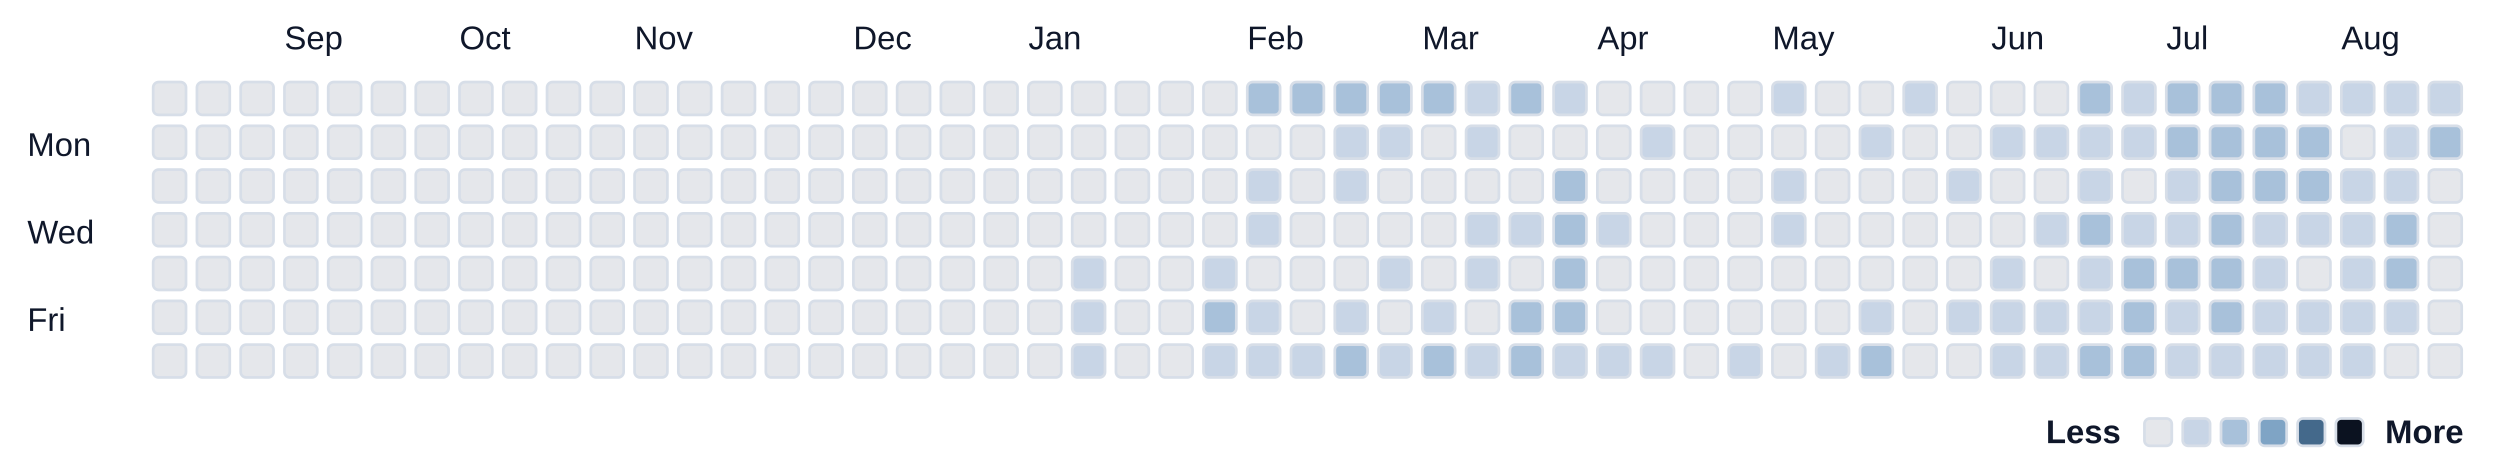
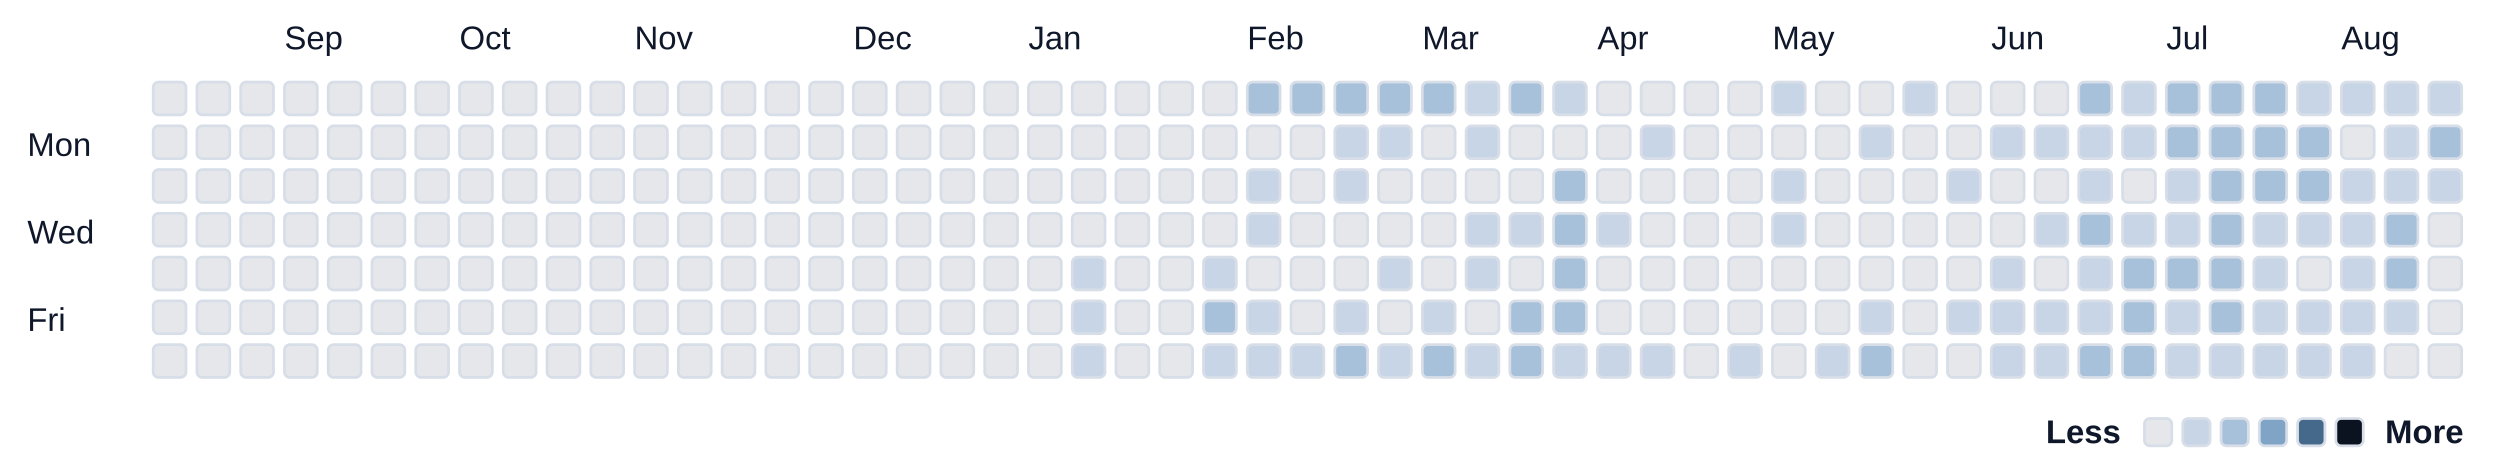
<svg xmlns="http://www.w3.org/2000/svg" baseProfile="tiny" height="174" version="1.2" width="914">
  <defs />
  <text fill="#0F172A" font-family="Segoe UI, Arial, sans-serif" font-size="12px" x="104" y="18">Sep</text>
  <text fill="#0F172A" font-family="Segoe UI, Arial, sans-serif" font-size="12px" x="168" y="18">Oct</text>
  <text fill="#0F172A" font-family="Segoe UI, Arial, sans-serif" font-size="12px" x="232" y="18">Nov</text>
  <text fill="#0F172A" font-family="Segoe UI, Arial, sans-serif" font-size="12px" x="312" y="18">Dec</text>
  <text fill="#0F172A" font-family="Segoe UI, Arial, sans-serif" font-size="12px" x="376" y="18">Jan</text>
  <text fill="#0F172A" font-family="Segoe UI, Arial, sans-serif" font-size="12px" x="456" y="18">Feb</text>
  <text fill="#0F172A" font-family="Segoe UI, Arial, sans-serif" font-size="12px" x="520" y="18">Mar</text>
  <text fill="#0F172A" font-family="Segoe UI, Arial, sans-serif" font-size="12px" x="584" y="18">Apr</text>
  <text fill="#0F172A" font-family="Segoe UI, Arial, sans-serif" font-size="12px" x="648" y="18">May</text>
  <text fill="#0F172A" font-family="Segoe UI, Arial, sans-serif" font-size="12px" x="728" y="18">Jun</text>
  <text fill="#0F172A" font-family="Segoe UI, Arial, sans-serif" font-size="12px" x="792" y="18">Jul</text>
  <text fill="#0F172A" font-family="Segoe UI, Arial, sans-serif" font-size="12px" x="856" y="18">Aug</text>
  <text fill="#0F172A" font-family="Segoe UI, Arial, sans-serif" font-size="12px" x="10" y="57">Mon</text>
  <text fill="#0F172A" font-family="Segoe UI, Arial, sans-serif" font-size="12px" x="10" y="89">Wed</text>
  <text fill="#0F172A" font-family="Segoe UI, Arial, sans-serif" font-size="12px" x="10" y="121">Fri</text>
  <rect fill="#E5E7EB" height="12" rx="2" ry="2" stroke="#D7DEE8" stroke-width="1" width="12" x="56" y="30" />
  <rect fill="#E5E7EB" height="12" rx="2" ry="2" stroke="#D7DEE8" stroke-width="1" width="12" x="56" y="46" />
  <rect fill="#E5E7EB" height="12" rx="2" ry="2" stroke="#D7DEE8" stroke-width="1" width="12" x="56" y="62" />
  <rect fill="#E5E7EB" height="12" rx="2" ry="2" stroke="#D7DEE8" stroke-width="1" width="12" x="56" y="78" />
  <rect fill="#E5E7EB" height="12" rx="2" ry="2" stroke="#D7DEE8" stroke-width="1" width="12" x="56" y="94" />
  <rect fill="#E5E7EB" height="12" rx="2" ry="2" stroke="#D7DEE8" stroke-width="1" width="12" x="56" y="110" />
  <rect fill="#E5E7EB" height="12" rx="2" ry="2" stroke="#D7DEE8" stroke-width="1" width="12" x="56" y="126" />
  <rect fill="#E5E7EB" height="12" rx="2" ry="2" stroke="#D7DEE8" stroke-width="1" width="12" x="72" y="30" />
  <rect fill="#E5E7EB" height="12" rx="2" ry="2" stroke="#D7DEE8" stroke-width="1" width="12" x="72" y="46" />
  <rect fill="#E5E7EB" height="12" rx="2" ry="2" stroke="#D7DEE8" stroke-width="1" width="12" x="72" y="62" />
  <rect fill="#E5E7EB" height="12" rx="2" ry="2" stroke="#D7DEE8" stroke-width="1" width="12" x="72" y="78" />
  <rect fill="#E5E7EB" height="12" rx="2" ry="2" stroke="#D7DEE8" stroke-width="1" width="12" x="72" y="94" />
  <rect fill="#E5E7EB" height="12" rx="2" ry="2" stroke="#D7DEE8" stroke-width="1" width="12" x="72" y="110" />
  <rect fill="#E5E7EB" height="12" rx="2" ry="2" stroke="#D7DEE8" stroke-width="1" width="12" x="72" y="126" />
  <rect fill="#E5E7EB" height="12" rx="2" ry="2" stroke="#D7DEE8" stroke-width="1" width="12" x="88" y="30" />
  <rect fill="#E5E7EB" height="12" rx="2" ry="2" stroke="#D7DEE8" stroke-width="1" width="12" x="88" y="46" />
  <rect fill="#E5E7EB" height="12" rx="2" ry="2" stroke="#D7DEE8" stroke-width="1" width="12" x="88" y="62" />
  <rect fill="#E5E7EB" height="12" rx="2" ry="2" stroke="#D7DEE8" stroke-width="1" width="12" x="88" y="78" />
  <rect fill="#E5E7EB" height="12" rx="2" ry="2" stroke="#D7DEE8" stroke-width="1" width="12" x="88" y="94" />
  <rect fill="#E5E7EB" height="12" rx="2" ry="2" stroke="#D7DEE8" stroke-width="1" width="12" x="88" y="110" />
  <rect fill="#E5E7EB" height="12" rx="2" ry="2" stroke="#D7DEE8" stroke-width="1" width="12" x="88" y="126" />
  <rect fill="#E5E7EB" height="12" rx="2" ry="2" stroke="#D7DEE8" stroke-width="1" width="12" x="104" y="30" />
  <rect fill="#E5E7EB" height="12" rx="2" ry="2" stroke="#D7DEE8" stroke-width="1" width="12" x="104" y="46" />
  <rect fill="#E5E7EB" height="12" rx="2" ry="2" stroke="#D7DEE8" stroke-width="1" width="12" x="104" y="62" />
  <rect fill="#E5E7EB" height="12" rx="2" ry="2" stroke="#D7DEE8" stroke-width="1" width="12" x="104" y="78" />
  <rect fill="#E5E7EB" height="12" rx="2" ry="2" stroke="#D7DEE8" stroke-width="1" width="12" x="104" y="94" />
  <rect fill="#E5E7EB" height="12" rx="2" ry="2" stroke="#D7DEE8" stroke-width="1" width="12" x="104" y="110" />
  <rect fill="#E5E7EB" height="12" rx="2" ry="2" stroke="#D7DEE8" stroke-width="1" width="12" x="104" y="126" />
  <rect fill="#E5E7EB" height="12" rx="2" ry="2" stroke="#D7DEE8" stroke-width="1" width="12" x="120" y="30" />
  <rect fill="#E5E7EB" height="12" rx="2" ry="2" stroke="#D7DEE8" stroke-width="1" width="12" x="120" y="46" />
  <rect fill="#E5E7EB" height="12" rx="2" ry="2" stroke="#D7DEE8" stroke-width="1" width="12" x="120" y="62" />
  <rect fill="#E5E7EB" height="12" rx="2" ry="2" stroke="#D7DEE8" stroke-width="1" width="12" x="120" y="78" />
  <rect fill="#E5E7EB" height="12" rx="2" ry="2" stroke="#D7DEE8" stroke-width="1" width="12" x="120" y="94" />
  <rect fill="#E5E7EB" height="12" rx="2" ry="2" stroke="#D7DEE8" stroke-width="1" width="12" x="120" y="110" />
  <rect fill="#E5E7EB" height="12" rx="2" ry="2" stroke="#D7DEE8" stroke-width="1" width="12" x="120" y="126" />
  <rect fill="#E5E7EB" height="12" rx="2" ry="2" stroke="#D7DEE8" stroke-width="1" width="12" x="136" y="30" />
  <rect fill="#E5E7EB" height="12" rx="2" ry="2" stroke="#D7DEE8" stroke-width="1" width="12" x="136" y="46" />
  <rect fill="#E5E7EB" height="12" rx="2" ry="2" stroke="#D7DEE8" stroke-width="1" width="12" x="136" y="62" />
  <rect fill="#E5E7EB" height="12" rx="2" ry="2" stroke="#D7DEE8" stroke-width="1" width="12" x="136" y="78" />
  <rect fill="#E5E7EB" height="12" rx="2" ry="2" stroke="#D7DEE8" stroke-width="1" width="12" x="136" y="94" />
  <rect fill="#E5E7EB" height="12" rx="2" ry="2" stroke="#D7DEE8" stroke-width="1" width="12" x="136" y="110" />
  <rect fill="#E5E7EB" height="12" rx="2" ry="2" stroke="#D7DEE8" stroke-width="1" width="12" x="136" y="126" />
  <rect fill="#E5E7EB" height="12" rx="2" ry="2" stroke="#D7DEE8" stroke-width="1" width="12" x="152" y="30" />
  <rect fill="#E5E7EB" height="12" rx="2" ry="2" stroke="#D7DEE8" stroke-width="1" width="12" x="152" y="46" />
  <rect fill="#E5E7EB" height="12" rx="2" ry="2" stroke="#D7DEE8" stroke-width="1" width="12" x="152" y="62" />
  <rect fill="#E5E7EB" height="12" rx="2" ry="2" stroke="#D7DEE8" stroke-width="1" width="12" x="152" y="78" />
  <rect fill="#E5E7EB" height="12" rx="2" ry="2" stroke="#D7DEE8" stroke-width="1" width="12" x="152" y="94" />
  <rect fill="#E5E7EB" height="12" rx="2" ry="2" stroke="#D7DEE8" stroke-width="1" width="12" x="152" y="110" />
  <rect fill="#E5E7EB" height="12" rx="2" ry="2" stroke="#D7DEE8" stroke-width="1" width="12" x="152" y="126" />
  <rect fill="#E5E7EB" height="12" rx="2" ry="2" stroke="#D7DEE8" stroke-width="1" width="12" x="168" y="30" />
  <rect fill="#E5E7EB" height="12" rx="2" ry="2" stroke="#D7DEE8" stroke-width="1" width="12" x="168" y="46" />
  <rect fill="#E5E7EB" height="12" rx="2" ry="2" stroke="#D7DEE8" stroke-width="1" width="12" x="168" y="62" />
  <rect fill="#E5E7EB" height="12" rx="2" ry="2" stroke="#D7DEE8" stroke-width="1" width="12" x="168" y="78" />
  <rect fill="#E5E7EB" height="12" rx="2" ry="2" stroke="#D7DEE8" stroke-width="1" width="12" x="168" y="94" />
  <rect fill="#E5E7EB" height="12" rx="2" ry="2" stroke="#D7DEE8" stroke-width="1" width="12" x="168" y="110" />
  <rect fill="#E5E7EB" height="12" rx="2" ry="2" stroke="#D7DEE8" stroke-width="1" width="12" x="168" y="126" />
  <rect fill="#E5E7EB" height="12" rx="2" ry="2" stroke="#D7DEE8" stroke-width="1" width="12" x="184" y="30" />
  <rect fill="#E5E7EB" height="12" rx="2" ry="2" stroke="#D7DEE8" stroke-width="1" width="12" x="184" y="46" />
  <rect fill="#E5E7EB" height="12" rx="2" ry="2" stroke="#D7DEE8" stroke-width="1" width="12" x="184" y="62" />
  <rect fill="#E5E7EB" height="12" rx="2" ry="2" stroke="#D7DEE8" stroke-width="1" width="12" x="184" y="78" />
  <rect fill="#E5E7EB" height="12" rx="2" ry="2" stroke="#D7DEE8" stroke-width="1" width="12" x="184" y="94" />
  <rect fill="#E5E7EB" height="12" rx="2" ry="2" stroke="#D7DEE8" stroke-width="1" width="12" x="184" y="110" />
  <rect fill="#E5E7EB" height="12" rx="2" ry="2" stroke="#D7DEE8" stroke-width="1" width="12" x="184" y="126" />
  <rect fill="#E5E7EB" height="12" rx="2" ry="2" stroke="#D7DEE8" stroke-width="1" width="12" x="200" y="30" />
  <rect fill="#E5E7EB" height="12" rx="2" ry="2" stroke="#D7DEE8" stroke-width="1" width="12" x="200" y="46" />
  <rect fill="#E5E7EB" height="12" rx="2" ry="2" stroke="#D7DEE8" stroke-width="1" width="12" x="200" y="62" />
  <rect fill="#E5E7EB" height="12" rx="2" ry="2" stroke="#D7DEE8" stroke-width="1" width="12" x="200" y="78" />
  <rect fill="#E5E7EB" height="12" rx="2" ry="2" stroke="#D7DEE8" stroke-width="1" width="12" x="200" y="94" />
  <rect fill="#E5E7EB" height="12" rx="2" ry="2" stroke="#D7DEE8" stroke-width="1" width="12" x="200" y="110" />
  <rect fill="#E5E7EB" height="12" rx="2" ry="2" stroke="#D7DEE8" stroke-width="1" width="12" x="200" y="126" />
  <rect fill="#E5E7EB" height="12" rx="2" ry="2" stroke="#D7DEE8" stroke-width="1" width="12" x="216" y="30" />
  <rect fill="#E5E7EB" height="12" rx="2" ry="2" stroke="#D7DEE8" stroke-width="1" width="12" x="216" y="46" />
  <rect fill="#E5E7EB" height="12" rx="2" ry="2" stroke="#D7DEE8" stroke-width="1" width="12" x="216" y="62" />
  <rect fill="#E5E7EB" height="12" rx="2" ry="2" stroke="#D7DEE8" stroke-width="1" width="12" x="216" y="78" />
  <rect fill="#E5E7EB" height="12" rx="2" ry="2" stroke="#D7DEE8" stroke-width="1" width="12" x="216" y="94" />
  <rect fill="#E5E7EB" height="12" rx="2" ry="2" stroke="#D7DEE8" stroke-width="1" width="12" x="216" y="110" />
  <rect fill="#E5E7EB" height="12" rx="2" ry="2" stroke="#D7DEE8" stroke-width="1" width="12" x="216" y="126" />
  <rect fill="#E5E7EB" height="12" rx="2" ry="2" stroke="#D7DEE8" stroke-width="1" width="12" x="232" y="30" />
  <rect fill="#E5E7EB" height="12" rx="2" ry="2" stroke="#D7DEE8" stroke-width="1" width="12" x="232" y="46" />
  <rect fill="#E5E7EB" height="12" rx="2" ry="2" stroke="#D7DEE8" stroke-width="1" width="12" x="232" y="62" />
  <rect fill="#E5E7EB" height="12" rx="2" ry="2" stroke="#D7DEE8" stroke-width="1" width="12" x="232" y="78" />
  <rect fill="#E5E7EB" height="12" rx="2" ry="2" stroke="#D7DEE8" stroke-width="1" width="12" x="232" y="94" />
  <rect fill="#E5E7EB" height="12" rx="2" ry="2" stroke="#D7DEE8" stroke-width="1" width="12" x="232" y="110" />
  <rect fill="#E5E7EB" height="12" rx="2" ry="2" stroke="#D7DEE8" stroke-width="1" width="12" x="232" y="126" />
  <rect fill="#E5E7EB" height="12" rx="2" ry="2" stroke="#D7DEE8" stroke-width="1" width="12" x="248" y="30" />
  <rect fill="#E5E7EB" height="12" rx="2" ry="2" stroke="#D7DEE8" stroke-width="1" width="12" x="248" y="46" />
  <rect fill="#E5E7EB" height="12" rx="2" ry="2" stroke="#D7DEE8" stroke-width="1" width="12" x="248" y="62" />
  <rect fill="#E5E7EB" height="12" rx="2" ry="2" stroke="#D7DEE8" stroke-width="1" width="12" x="248" y="78" />
  <rect fill="#E5E7EB" height="12" rx="2" ry="2" stroke="#D7DEE8" stroke-width="1" width="12" x="248" y="94" />
  <rect fill="#E5E7EB" height="12" rx="2" ry="2" stroke="#D7DEE8" stroke-width="1" width="12" x="248" y="110" />
  <rect fill="#E5E7EB" height="12" rx="2" ry="2" stroke="#D7DEE8" stroke-width="1" width="12" x="248" y="126" />
  <rect fill="#E5E7EB" height="12" rx="2" ry="2" stroke="#D7DEE8" stroke-width="1" width="12" x="264" y="30" />
  <rect fill="#E5E7EB" height="12" rx="2" ry="2" stroke="#D7DEE8" stroke-width="1" width="12" x="264" y="46" />
  <rect fill="#E5E7EB" height="12" rx="2" ry="2" stroke="#D7DEE8" stroke-width="1" width="12" x="264" y="62" />
  <rect fill="#E5E7EB" height="12" rx="2" ry="2" stroke="#D7DEE8" stroke-width="1" width="12" x="264" y="78" />
  <rect fill="#E5E7EB" height="12" rx="2" ry="2" stroke="#D7DEE8" stroke-width="1" width="12" x="264" y="94" />
  <rect fill="#E5E7EB" height="12" rx="2" ry="2" stroke="#D7DEE8" stroke-width="1" width="12" x="264" y="110" />
  <rect fill="#E5E7EB" height="12" rx="2" ry="2" stroke="#D7DEE8" stroke-width="1" width="12" x="264" y="126" />
  <rect fill="#E5E7EB" height="12" rx="2" ry="2" stroke="#D7DEE8" stroke-width="1" width="12" x="280" y="30" />
  <rect fill="#E5E7EB" height="12" rx="2" ry="2" stroke="#D7DEE8" stroke-width="1" width="12" x="280" y="46" />
  <rect fill="#E5E7EB" height="12" rx="2" ry="2" stroke="#D7DEE8" stroke-width="1" width="12" x="280" y="62" />
  <rect fill="#E5E7EB" height="12" rx="2" ry="2" stroke="#D7DEE8" stroke-width="1" width="12" x="280" y="78" />
  <rect fill="#E5E7EB" height="12" rx="2" ry="2" stroke="#D7DEE8" stroke-width="1" width="12" x="280" y="94" />
  <rect fill="#E5E7EB" height="12" rx="2" ry="2" stroke="#D7DEE8" stroke-width="1" width="12" x="280" y="110" />
  <rect fill="#E5E7EB" height="12" rx="2" ry="2" stroke="#D7DEE8" stroke-width="1" width="12" x="280" y="126" />
  <rect fill="#E5E7EB" height="12" rx="2" ry="2" stroke="#D7DEE8" stroke-width="1" width="12" x="296" y="30" />
  <rect fill="#E5E7EB" height="12" rx="2" ry="2" stroke="#D7DEE8" stroke-width="1" width="12" x="296" y="46" />
  <rect fill="#E5E7EB" height="12" rx="2" ry="2" stroke="#D7DEE8" stroke-width="1" width="12" x="296" y="62" />
  <rect fill="#E5E7EB" height="12" rx="2" ry="2" stroke="#D7DEE8" stroke-width="1" width="12" x="296" y="78" />
  <rect fill="#E5E7EB" height="12" rx="2" ry="2" stroke="#D7DEE8" stroke-width="1" width="12" x="296" y="94" />
  <rect fill="#E5E7EB" height="12" rx="2" ry="2" stroke="#D7DEE8" stroke-width="1" width="12" x="296" y="110" />
  <rect fill="#E5E7EB" height="12" rx="2" ry="2" stroke="#D7DEE8" stroke-width="1" width="12" x="296" y="126" />
  <rect fill="#E5E7EB" height="12" rx="2" ry="2" stroke="#D7DEE8" stroke-width="1" width="12" x="312" y="30" />
  <rect fill="#E5E7EB" height="12" rx="2" ry="2" stroke="#D7DEE8" stroke-width="1" width="12" x="312" y="46" />
  <rect fill="#E5E7EB" height="12" rx="2" ry="2" stroke="#D7DEE8" stroke-width="1" width="12" x="312" y="62" />
  <rect fill="#E5E7EB" height="12" rx="2" ry="2" stroke="#D7DEE8" stroke-width="1" width="12" x="312" y="78" />
  <rect fill="#E5E7EB" height="12" rx="2" ry="2" stroke="#D7DEE8" stroke-width="1" width="12" x="312" y="94" />
  <rect fill="#E5E7EB" height="12" rx="2" ry="2" stroke="#D7DEE8" stroke-width="1" width="12" x="312" y="110" />
  <rect fill="#E5E7EB" height="12" rx="2" ry="2" stroke="#D7DEE8" stroke-width="1" width="12" x="312" y="126" />
  <rect fill="#E5E7EB" height="12" rx="2" ry="2" stroke="#D7DEE8" stroke-width="1" width="12" x="328" y="30" />
  <rect fill="#E5E7EB" height="12" rx="2" ry="2" stroke="#D7DEE8" stroke-width="1" width="12" x="328" y="46" />
  <rect fill="#E5E7EB" height="12" rx="2" ry="2" stroke="#D7DEE8" stroke-width="1" width="12" x="328" y="62" />
  <rect fill="#E5E7EB" height="12" rx="2" ry="2" stroke="#D7DEE8" stroke-width="1" width="12" x="328" y="78" />
  <rect fill="#E5E7EB" height="12" rx="2" ry="2" stroke="#D7DEE8" stroke-width="1" width="12" x="328" y="94" />
  <rect fill="#E5E7EB" height="12" rx="2" ry="2" stroke="#D7DEE8" stroke-width="1" width="12" x="328" y="110" />
  <rect fill="#E5E7EB" height="12" rx="2" ry="2" stroke="#D7DEE8" stroke-width="1" width="12" x="328" y="126" />
  <rect fill="#E5E7EB" height="12" rx="2" ry="2" stroke="#D7DEE8" stroke-width="1" width="12" x="344" y="30" />
  <rect fill="#E5E7EB" height="12" rx="2" ry="2" stroke="#D7DEE8" stroke-width="1" width="12" x="344" y="46" />
  <rect fill="#E5E7EB" height="12" rx="2" ry="2" stroke="#D7DEE8" stroke-width="1" width="12" x="344" y="62" />
  <rect fill="#E5E7EB" height="12" rx="2" ry="2" stroke="#D7DEE8" stroke-width="1" width="12" x="344" y="78" />
  <rect fill="#E5E7EB" height="12" rx="2" ry="2" stroke="#D7DEE8" stroke-width="1" width="12" x="344" y="94" />
  <rect fill="#E5E7EB" height="12" rx="2" ry="2" stroke="#D7DEE8" stroke-width="1" width="12" x="344" y="110" />
  <rect fill="#E5E7EB" height="12" rx="2" ry="2" stroke="#D7DEE8" stroke-width="1" width="12" x="344" y="126" />
  <rect fill="#E5E7EB" height="12" rx="2" ry="2" stroke="#D7DEE8" stroke-width="1" width="12" x="360" y="30" />
  <rect fill="#E5E7EB" height="12" rx="2" ry="2" stroke="#D7DEE8" stroke-width="1" width="12" x="360" y="46" />
  <rect fill="#E5E7EB" height="12" rx="2" ry="2" stroke="#D7DEE8" stroke-width="1" width="12" x="360" y="62" />
  <rect fill="#E5E7EB" height="12" rx="2" ry="2" stroke="#D7DEE8" stroke-width="1" width="12" x="360" y="78" />
  <rect fill="#E5E7EB" height="12" rx="2" ry="2" stroke="#D7DEE8" stroke-width="1" width="12" x="360" y="94" />
  <rect fill="#E5E7EB" height="12" rx="2" ry="2" stroke="#D7DEE8" stroke-width="1" width="12" x="360" y="110" />
  <rect fill="#E5E7EB" height="12" rx="2" ry="2" stroke="#D7DEE8" stroke-width="1" width="12" x="360" y="126" />
  <rect fill="#E5E7EB" height="12" rx="2" ry="2" stroke="#D7DEE8" stroke-width="1" width="12" x="376" y="30" />
  <rect fill="#E5E7EB" height="12" rx="2" ry="2" stroke="#D7DEE8" stroke-width="1" width="12" x="376" y="46" />
  <rect fill="#E5E7EB" height="12" rx="2" ry="2" stroke="#D7DEE8" stroke-width="1" width="12" x="376" y="62" />
  <rect fill="#E5E7EB" height="12" rx="2" ry="2" stroke="#D7DEE8" stroke-width="1" width="12" x="376" y="78" />
  <rect fill="#E5E7EB" height="12" rx="2" ry="2" stroke="#D7DEE8" stroke-width="1" width="12" x="376" y="94" />
  <rect fill="#E5E7EB" height="12" rx="2" ry="2" stroke="#D7DEE8" stroke-width="1" width="12" x="376" y="110" />
  <rect fill="#E5E7EB" height="12" rx="2" ry="2" stroke="#D7DEE8" stroke-width="1" width="12" x="376" y="126" />
  <rect fill="#E5E7EB" height="12" rx="2" ry="2" stroke="#D7DEE8" stroke-width="1" width="12" x="392" y="30" />
  <rect fill="#E5E7EB" height="12" rx="2" ry="2" stroke="#D7DEE8" stroke-width="1" width="12" x="392" y="46" />
  <rect fill="#E5E7EB" height="12" rx="2" ry="2" stroke="#D7DEE8" stroke-width="1" width="12" x="392" y="62" />
  <rect fill="#E5E7EB" height="12" rx="2" ry="2" stroke="#D7DEE8" stroke-width="1" width="12" x="392" y="78" />
  <rect fill="#C8D5E6" height="12" rx="2" ry="2" stroke="#D7DEE8" stroke-width="1" width="12" x="392" y="94" />
  <rect fill="#C8D5E6" height="12" rx="2" ry="2" stroke="#D7DEE8" stroke-width="1" width="12" x="392" y="110" />
  <rect fill="#C8D5E6" height="12" rx="2" ry="2" stroke="#D7DEE8" stroke-width="1" width="12" x="392" y="126" />
  <rect fill="#E5E7EB" height="12" rx="2" ry="2" stroke="#D7DEE8" stroke-width="1" width="12" x="408" y="30" />
  <rect fill="#E5E7EB" height="12" rx="2" ry="2" stroke="#D7DEE8" stroke-width="1" width="12" x="408" y="46" />
  <rect fill="#E5E7EB" height="12" rx="2" ry="2" stroke="#D7DEE8" stroke-width="1" width="12" x="408" y="62" />
  <rect fill="#E5E7EB" height="12" rx="2" ry="2" stroke="#D7DEE8" stroke-width="1" width="12" x="408" y="78" />
  <rect fill="#E5E7EB" height="12" rx="2" ry="2" stroke="#D7DEE8" stroke-width="1" width="12" x="408" y="94" />
  <rect fill="#E5E7EB" height="12" rx="2" ry="2" stroke="#D7DEE8" stroke-width="1" width="12" x="408" y="110" />
  <rect fill="#E5E7EB" height="12" rx="2" ry="2" stroke="#D7DEE8" stroke-width="1" width="12" x="408" y="126" />
  <rect fill="#E5E7EB" height="12" rx="2" ry="2" stroke="#D7DEE8" stroke-width="1" width="12" x="424" y="30" />
  <rect fill="#E5E7EB" height="12" rx="2" ry="2" stroke="#D7DEE8" stroke-width="1" width="12" x="424" y="46" />
  <rect fill="#E5E7EB" height="12" rx="2" ry="2" stroke="#D7DEE8" stroke-width="1" width="12" x="424" y="62" />
  <rect fill="#E5E7EB" height="12" rx="2" ry="2" stroke="#D7DEE8" stroke-width="1" width="12" x="424" y="78" />
  <rect fill="#E5E7EB" height="12" rx="2" ry="2" stroke="#D7DEE8" stroke-width="1" width="12" x="424" y="94" />
  <rect fill="#E5E7EB" height="12" rx="2" ry="2" stroke="#D7DEE8" stroke-width="1" width="12" x="424" y="110" />
  <rect fill="#E5E7EB" height="12" rx="2" ry="2" stroke="#D7DEE8" stroke-width="1" width="12" x="424" y="126" />
  <rect fill="#E5E7EB" height="12" rx="2" ry="2" stroke="#D7DEE8" stroke-width="1" width="12" x="440" y="30" />
  <rect fill="#E5E7EB" height="12" rx="2" ry="2" stroke="#D7DEE8" stroke-width="1" width="12" x="440" y="46" />
  <rect fill="#E5E7EB" height="12" rx="2" ry="2" stroke="#D7DEE8" stroke-width="1" width="12" x="440" y="62" />
  <rect fill="#E5E7EB" height="12" rx="2" ry="2" stroke="#D7DEE8" stroke-width="1" width="12" x="440" y="78" />
  <rect fill="#C8D5E6" height="12" rx="2" ry="2" stroke="#D7DEE8" stroke-width="1" width="12" x="440" y="94" />
  <rect fill="#A8C1DA" height="12" rx="2" ry="2" stroke="#D7DEE8" stroke-width="1" width="12" x="440" y="110" />
  <rect fill="#C8D5E6" height="12" rx="2" ry="2" stroke="#D7DEE8" stroke-width="1" width="12" x="440" y="126" />
  <rect fill="#A8C1DA" height="12" rx="2" ry="2" stroke="#D7DEE8" stroke-width="1" width="12" x="456" y="30" />
  <rect fill="#E5E7EB" height="12" rx="2" ry="2" stroke="#D7DEE8" stroke-width="1" width="12" x="456" y="46" />
  <rect fill="#C8D5E6" height="12" rx="2" ry="2" stroke="#D7DEE8" stroke-width="1" width="12" x="456" y="62" />
  <rect fill="#C8D5E6" height="12" rx="2" ry="2" stroke="#D7DEE8" stroke-width="1" width="12" x="456" y="78" />
  <rect fill="#E5E7EB" height="12" rx="2" ry="2" stroke="#D7DEE8" stroke-width="1" width="12" x="456" y="94" />
  <rect fill="#C8D5E6" height="12" rx="2" ry="2" stroke="#D7DEE8" stroke-width="1" width="12" x="456" y="110" />
  <rect fill="#C8D5E6" height="12" rx="2" ry="2" stroke="#D7DEE8" stroke-width="1" width="12" x="456" y="126" />
  <rect fill="#A8C1DA" height="12" rx="2" ry="2" stroke="#D7DEE8" stroke-width="1" width="12" x="472" y="30" />
  <rect fill="#E5E7EB" height="12" rx="2" ry="2" stroke="#D7DEE8" stroke-width="1" width="12" x="472" y="46" />
  <rect fill="#E5E7EB" height="12" rx="2" ry="2" stroke="#D7DEE8" stroke-width="1" width="12" x="472" y="62" />
  <rect fill="#E5E7EB" height="12" rx="2" ry="2" stroke="#D7DEE8" stroke-width="1" width="12" x="472" y="78" />
  <rect fill="#E5E7EB" height="12" rx="2" ry="2" stroke="#D7DEE8" stroke-width="1" width="12" x="472" y="94" />
  <rect fill="#E5E7EB" height="12" rx="2" ry="2" stroke="#D7DEE8" stroke-width="1" width="12" x="472" y="110" />
  <rect fill="#C8D5E6" height="12" rx="2" ry="2" stroke="#D7DEE8" stroke-width="1" width="12" x="472" y="126" />
  <rect fill="#A8C1DA" height="12" rx="2" ry="2" stroke="#D7DEE8" stroke-width="1" width="12" x="488" y="30" />
  <rect fill="#C8D5E6" height="12" rx="2" ry="2" stroke="#D7DEE8" stroke-width="1" width="12" x="488" y="46" />
  <rect fill="#C8D5E6" height="12" rx="2" ry="2" stroke="#D7DEE8" stroke-width="1" width="12" x="488" y="62" />
  <rect fill="#E5E7EB" height="12" rx="2" ry="2" stroke="#D7DEE8" stroke-width="1" width="12" x="488" y="78" />
  <rect fill="#E5E7EB" height="12" rx="2" ry="2" stroke="#D7DEE8" stroke-width="1" width="12" x="488" y="94" />
  <rect fill="#C8D5E6" height="12" rx="2" ry="2" stroke="#D7DEE8" stroke-width="1" width="12" x="488" y="110" />
  <rect fill="#A8C1DA" height="12" rx="2" ry="2" stroke="#D7DEE8" stroke-width="1" width="12" x="488" y="126" />
  <rect fill="#A8C1DA" height="12" rx="2" ry="2" stroke="#D7DEE8" stroke-width="1" width="12" x="504" y="30" />
  <rect fill="#C8D5E6" height="12" rx="2" ry="2" stroke="#D7DEE8" stroke-width="1" width="12" x="504" y="46" />
  <rect fill="#E5E7EB" height="12" rx="2" ry="2" stroke="#D7DEE8" stroke-width="1" width="12" x="504" y="62" />
  <rect fill="#E5E7EB" height="12" rx="2" ry="2" stroke="#D7DEE8" stroke-width="1" width="12" x="504" y="78" />
  <rect fill="#C8D5E6" height="12" rx="2" ry="2" stroke="#D7DEE8" stroke-width="1" width="12" x="504" y="94" />
  <rect fill="#E5E7EB" height="12" rx="2" ry="2" stroke="#D7DEE8" stroke-width="1" width="12" x="504" y="110" />
  <rect fill="#C8D5E6" height="12" rx="2" ry="2" stroke="#D7DEE8" stroke-width="1" width="12" x="504" y="126" />
  <rect fill="#A8C1DA" height="12" rx="2" ry="2" stroke="#D7DEE8" stroke-width="1" width="12" x="520" y="30" />
  <rect fill="#E5E7EB" height="12" rx="2" ry="2" stroke="#D7DEE8" stroke-width="1" width="12" x="520" y="46" />
  <rect fill="#E5E7EB" height="12" rx="2" ry="2" stroke="#D7DEE8" stroke-width="1" width="12" x="520" y="62" />
  <rect fill="#E5E7EB" height="12" rx="2" ry="2" stroke="#D7DEE8" stroke-width="1" width="12" x="520" y="78" />
  <rect fill="#E5E7EB" height="12" rx="2" ry="2" stroke="#D7DEE8" stroke-width="1" width="12" x="520" y="94" />
  <rect fill="#C8D5E6" height="12" rx="2" ry="2" stroke="#D7DEE8" stroke-width="1" width="12" x="520" y="110" />
  <rect fill="#A8C1DA" height="12" rx="2" ry="2" stroke="#D7DEE8" stroke-width="1" width="12" x="520" y="126" />
  <rect fill="#C8D5E6" height="12" rx="2" ry="2" stroke="#D7DEE8" stroke-width="1" width="12" x="536" y="30" />
  <rect fill="#C8D5E6" height="12" rx="2" ry="2" stroke="#D7DEE8" stroke-width="1" width="12" x="536" y="46" />
  <rect fill="#E5E7EB" height="12" rx="2" ry="2" stroke="#D7DEE8" stroke-width="1" width="12" x="536" y="62" />
  <rect fill="#C8D5E6" height="12" rx="2" ry="2" stroke="#D7DEE8" stroke-width="1" width="12" x="536" y="78" />
  <rect fill="#C8D5E6" height="12" rx="2" ry="2" stroke="#D7DEE8" stroke-width="1" width="12" x="536" y="94" />
  <rect fill="#E5E7EB" height="12" rx="2" ry="2" stroke="#D7DEE8" stroke-width="1" width="12" x="536" y="110" />
  <rect fill="#C8D5E6" height="12" rx="2" ry="2" stroke="#D7DEE8" stroke-width="1" width="12" x="536" y="126" />
  <rect fill="#A8C1DA" height="12" rx="2" ry="2" stroke="#D7DEE8" stroke-width="1" width="12" x="552" y="30" />
  <rect fill="#E5E7EB" height="12" rx="2" ry="2" stroke="#D7DEE8" stroke-width="1" width="12" x="552" y="46" />
  <rect fill="#E5E7EB" height="12" rx="2" ry="2" stroke="#D7DEE8" stroke-width="1" width="12" x="552" y="62" />
  <rect fill="#C8D5E6" height="12" rx="2" ry="2" stroke="#D7DEE8" stroke-width="1" width="12" x="552" y="78" />
  <rect fill="#E5E7EB" height="12" rx="2" ry="2" stroke="#D7DEE8" stroke-width="1" width="12" x="552" y="94" />
  <rect fill="#A8C1DA" height="12" rx="2" ry="2" stroke="#D7DEE8" stroke-width="1" width="12" x="552" y="110" />
  <rect fill="#A8C1DA" height="12" rx="2" ry="2" stroke="#D7DEE8" stroke-width="1" width="12" x="552" y="126" />
  <rect fill="#C8D5E6" height="12" rx="2" ry="2" stroke="#D7DEE8" stroke-width="1" width="12" x="568" y="30" />
  <rect fill="#E5E7EB" height="12" rx="2" ry="2" stroke="#D7DEE8" stroke-width="1" width="12" x="568" y="46" />
  <rect fill="#A8C1DA" height="12" rx="2" ry="2" stroke="#D7DEE8" stroke-width="1" width="12" x="568" y="62" />
  <rect fill="#A8C1DA" height="12" rx="2" ry="2" stroke="#D7DEE8" stroke-width="1" width="12" x="568" y="78" />
  <rect fill="#A8C1DA" height="12" rx="2" ry="2" stroke="#D7DEE8" stroke-width="1" width="12" x="568" y="94" />
  <rect fill="#A8C1DA" height="12" rx="2" ry="2" stroke="#D7DEE8" stroke-width="1" width="12" x="568" y="110" />
  <rect fill="#C8D5E6" height="12" rx="2" ry="2" stroke="#D7DEE8" stroke-width="1" width="12" x="568" y="126" />
  <rect fill="#E5E7EB" height="12" rx="2" ry="2" stroke="#D7DEE8" stroke-width="1" width="12" x="584" y="30" />
  <rect fill="#E5E7EB" height="12" rx="2" ry="2" stroke="#D7DEE8" stroke-width="1" width="12" x="584" y="46" />
  <rect fill="#E5E7EB" height="12" rx="2" ry="2" stroke="#D7DEE8" stroke-width="1" width="12" x="584" y="62" />
  <rect fill="#C8D5E6" height="12" rx="2" ry="2" stroke="#D7DEE8" stroke-width="1" width="12" x="584" y="78" />
  <rect fill="#E5E7EB" height="12" rx="2" ry="2" stroke="#D7DEE8" stroke-width="1" width="12" x="584" y="94" />
  <rect fill="#E5E7EB" height="12" rx="2" ry="2" stroke="#D7DEE8" stroke-width="1" width="12" x="584" y="110" />
  <rect fill="#C8D5E6" height="12" rx="2" ry="2" stroke="#D7DEE8" stroke-width="1" width="12" x="584" y="126" />
  <rect fill="#E5E7EB" height="12" rx="2" ry="2" stroke="#D7DEE8" stroke-width="1" width="12" x="600" y="30" />
  <rect fill="#C8D5E6" height="12" rx="2" ry="2" stroke="#D7DEE8" stroke-width="1" width="12" x="600" y="46" />
  <rect fill="#E5E7EB" height="12" rx="2" ry="2" stroke="#D7DEE8" stroke-width="1" width="12" x="600" y="62" />
  <rect fill="#E5E7EB" height="12" rx="2" ry="2" stroke="#D7DEE8" stroke-width="1" width="12" x="600" y="78" />
  <rect fill="#E5E7EB" height="12" rx="2" ry="2" stroke="#D7DEE8" stroke-width="1" width="12" x="600" y="94" />
  <rect fill="#E5E7EB" height="12" rx="2" ry="2" stroke="#D7DEE8" stroke-width="1" width="12" x="600" y="110" />
  <rect fill="#C8D5E6" height="12" rx="2" ry="2" stroke="#D7DEE8" stroke-width="1" width="12" x="600" y="126" />
  <rect fill="#E5E7EB" height="12" rx="2" ry="2" stroke="#D7DEE8" stroke-width="1" width="12" x="616" y="30" />
  <rect fill="#E5E7EB" height="12" rx="2" ry="2" stroke="#D7DEE8" stroke-width="1" width="12" x="616" y="46" />
  <rect fill="#E5E7EB" height="12" rx="2" ry="2" stroke="#D7DEE8" stroke-width="1" width="12" x="616" y="62" />
  <rect fill="#E5E7EB" height="12" rx="2" ry="2" stroke="#D7DEE8" stroke-width="1" width="12" x="616" y="78" />
  <rect fill="#E5E7EB" height="12" rx="2" ry="2" stroke="#D7DEE8" stroke-width="1" width="12" x="616" y="94" />
  <rect fill="#E5E7EB" height="12" rx="2" ry="2" stroke="#D7DEE8" stroke-width="1" width="12" x="616" y="110" />
  <rect fill="#E5E7EB" height="12" rx="2" ry="2" stroke="#D7DEE8" stroke-width="1" width="12" x="616" y="126" />
  <rect fill="#E5E7EB" height="12" rx="2" ry="2" stroke="#D7DEE8" stroke-width="1" width="12" x="632" y="30" />
  <rect fill="#E5E7EB" height="12" rx="2" ry="2" stroke="#D7DEE8" stroke-width="1" width="12" x="632" y="46" />
  <rect fill="#E5E7EB" height="12" rx="2" ry="2" stroke="#D7DEE8" stroke-width="1" width="12" x="632" y="62" />
  <rect fill="#E5E7EB" height="12" rx="2" ry="2" stroke="#D7DEE8" stroke-width="1" width="12" x="632" y="78" />
  <rect fill="#E5E7EB" height="12" rx="2" ry="2" stroke="#D7DEE8" stroke-width="1" width="12" x="632" y="94" />
  <rect fill="#E5E7EB" height="12" rx="2" ry="2" stroke="#D7DEE8" stroke-width="1" width="12" x="632" y="110" />
  <rect fill="#C8D5E6" height="12" rx="2" ry="2" stroke="#D7DEE8" stroke-width="1" width="12" x="632" y="126" />
  <rect fill="#C8D5E6" height="12" rx="2" ry="2" stroke="#D7DEE8" stroke-width="1" width="12" x="648" y="30" />
  <rect fill="#E5E7EB" height="12" rx="2" ry="2" stroke="#D7DEE8" stroke-width="1" width="12" x="648" y="46" />
  <rect fill="#C8D5E6" height="12" rx="2" ry="2" stroke="#D7DEE8" stroke-width="1" width="12" x="648" y="62" />
  <rect fill="#C8D5E6" height="12" rx="2" ry="2" stroke="#D7DEE8" stroke-width="1" width="12" x="648" y="78" />
  <rect fill="#E5E7EB" height="12" rx="2" ry="2" stroke="#D7DEE8" stroke-width="1" width="12" x="648" y="94" />
  <rect fill="#E5E7EB" height="12" rx="2" ry="2" stroke="#D7DEE8" stroke-width="1" width="12" x="648" y="110" />
  <rect fill="#E5E7EB" height="12" rx="2" ry="2" stroke="#D7DEE8" stroke-width="1" width="12" x="648" y="126" />
  <rect fill="#E5E7EB" height="12" rx="2" ry="2" stroke="#D7DEE8" stroke-width="1" width="12" x="664" y="30" />
  <rect fill="#E5E7EB" height="12" rx="2" ry="2" stroke="#D7DEE8" stroke-width="1" width="12" x="664" y="46" />
  <rect fill="#E5E7EB" height="12" rx="2" ry="2" stroke="#D7DEE8" stroke-width="1" width="12" x="664" y="62" />
  <rect fill="#E5E7EB" height="12" rx="2" ry="2" stroke="#D7DEE8" stroke-width="1" width="12" x="664" y="78" />
  <rect fill="#E5E7EB" height="12" rx="2" ry="2" stroke="#D7DEE8" stroke-width="1" width="12" x="664" y="94" />
  <rect fill="#E5E7EB" height="12" rx="2" ry="2" stroke="#D7DEE8" stroke-width="1" width="12" x="664" y="110" />
  <rect fill="#C8D5E6" height="12" rx="2" ry="2" stroke="#D7DEE8" stroke-width="1" width="12" x="664" y="126" />
  <rect fill="#E5E7EB" height="12" rx="2" ry="2" stroke="#D7DEE8" stroke-width="1" width="12" x="680" y="30" />
  <rect fill="#C8D5E6" height="12" rx="2" ry="2" stroke="#D7DEE8" stroke-width="1" width="12" x="680" y="46" />
  <rect fill="#E5E7EB" height="12" rx="2" ry="2" stroke="#D7DEE8" stroke-width="1" width="12" x="680" y="62" />
  <rect fill="#E5E7EB" height="12" rx="2" ry="2" stroke="#D7DEE8" stroke-width="1" width="12" x="680" y="78" />
  <rect fill="#E5E7EB" height="12" rx="2" ry="2" stroke="#D7DEE8" stroke-width="1" width="12" x="680" y="94" />
  <rect fill="#C8D5E6" height="12" rx="2" ry="2" stroke="#D7DEE8" stroke-width="1" width="12" x="680" y="110" />
  <rect fill="#A8C1DA" height="12" rx="2" ry="2" stroke="#D7DEE8" stroke-width="1" width="12" x="680" y="126" />
  <rect fill="#C8D5E6" height="12" rx="2" ry="2" stroke="#D7DEE8" stroke-width="1" width="12" x="696" y="30" />
  <rect fill="#E5E7EB" height="12" rx="2" ry="2" stroke="#D7DEE8" stroke-width="1" width="12" x="696" y="46" />
  <rect fill="#E5E7EB" height="12" rx="2" ry="2" stroke="#D7DEE8" stroke-width="1" width="12" x="696" y="62" />
  <rect fill="#E5E7EB" height="12" rx="2" ry="2" stroke="#D7DEE8" stroke-width="1" width="12" x="696" y="78" />
  <rect fill="#E5E7EB" height="12" rx="2" ry="2" stroke="#D7DEE8" stroke-width="1" width="12" x="696" y="94" />
  <rect fill="#E5E7EB" height="12" rx="2" ry="2" stroke="#D7DEE8" stroke-width="1" width="12" x="696" y="110" />
  <rect fill="#E5E7EB" height="12" rx="2" ry="2" stroke="#D7DEE8" stroke-width="1" width="12" x="696" y="126" />
  <rect fill="#E5E7EB" height="12" rx="2" ry="2" stroke="#D7DEE8" stroke-width="1" width="12" x="712" y="30" />
  <rect fill="#E5E7EB" height="12" rx="2" ry="2" stroke="#D7DEE8" stroke-width="1" width="12" x="712" y="46" />
  <rect fill="#C8D5E6" height="12" rx="2" ry="2" stroke="#D7DEE8" stroke-width="1" width="12" x="712" y="62" />
  <rect fill="#E5E7EB" height="12" rx="2" ry="2" stroke="#D7DEE8" stroke-width="1" width="12" x="712" y="78" />
  <rect fill="#E5E7EB" height="12" rx="2" ry="2" stroke="#D7DEE8" stroke-width="1" width="12" x="712" y="94" />
  <rect fill="#C8D5E6" height="12" rx="2" ry="2" stroke="#D7DEE8" stroke-width="1" width="12" x="712" y="110" />
  <rect fill="#E5E7EB" height="12" rx="2" ry="2" stroke="#D7DEE8" stroke-width="1" width="12" x="712" y="126" />
  <rect fill="#E5E7EB" height="12" rx="2" ry="2" stroke="#D7DEE8" stroke-width="1" width="12" x="728" y="30" />
  <rect fill="#C8D5E6" height="12" rx="2" ry="2" stroke="#D7DEE8" stroke-width="1" width="12" x="728" y="46" />
  <rect fill="#E5E7EB" height="12" rx="2" ry="2" stroke="#D7DEE8" stroke-width="1" width="12" x="728" y="62" />
  <rect fill="#E5E7EB" height="12" rx="2" ry="2" stroke="#D7DEE8" stroke-width="1" width="12" x="728" y="78" />
  <rect fill="#C8D5E6" height="12" rx="2" ry="2" stroke="#D7DEE8" stroke-width="1" width="12" x="728" y="94" />
  <rect fill="#C8D5E6" height="12" rx="2" ry="2" stroke="#D7DEE8" stroke-width="1" width="12" x="728" y="110" />
  <rect fill="#C8D5E6" height="12" rx="2" ry="2" stroke="#D7DEE8" stroke-width="1" width="12" x="728" y="126" />
  <rect fill="#E5E7EB" height="12" rx="2" ry="2" stroke="#D7DEE8" stroke-width="1" width="12" x="744" y="30" />
  <rect fill="#C8D5E6" height="12" rx="2" ry="2" stroke="#D7DEE8" stroke-width="1" width="12" x="744" y="46" />
  <rect fill="#E5E7EB" height="12" rx="2" ry="2" stroke="#D7DEE8" stroke-width="1" width="12" x="744" y="62" />
  <rect fill="#C8D5E6" height="12" rx="2" ry="2" stroke="#D7DEE8" stroke-width="1" width="12" x="744" y="78" />
  <rect fill="#E5E7EB" height="12" rx="2" ry="2" stroke="#D7DEE8" stroke-width="1" width="12" x="744" y="94" />
  <rect fill="#C8D5E6" height="12" rx="2" ry="2" stroke="#D7DEE8" stroke-width="1" width="12" x="744" y="110" />
  <rect fill="#C8D5E6" height="12" rx="2" ry="2" stroke="#D7DEE8" stroke-width="1" width="12" x="744" y="126" />
  <rect fill="#A8C1DA" height="12" rx="2" ry="2" stroke="#D7DEE8" stroke-width="1" width="12" x="760" y="30" />
  <rect fill="#C8D5E6" height="12" rx="2" ry="2" stroke="#D7DEE8" stroke-width="1" width="12" x="760" y="46" />
  <rect fill="#C8D5E6" height="12" rx="2" ry="2" stroke="#D7DEE8" stroke-width="1" width="12" x="760" y="62" />
  <rect fill="#A8C1DA" height="12" rx="2" ry="2" stroke="#D7DEE8" stroke-width="1" width="12" x="760" y="78" />
  <rect fill="#C8D5E6" height="12" rx="2" ry="2" stroke="#D7DEE8" stroke-width="1" width="12" x="760" y="94" />
  <rect fill="#C8D5E6" height="12" rx="2" ry="2" stroke="#D7DEE8" stroke-width="1" width="12" x="760" y="110" />
  <rect fill="#A8C1DA" height="12" rx="2" ry="2" stroke="#D7DEE8" stroke-width="1" width="12" x="760" y="126" />
  <rect fill="#C8D5E6" height="12" rx="2" ry="2" stroke="#D7DEE8" stroke-width="1" width="12" x="776" y="30" />
  <rect fill="#C8D5E6" height="12" rx="2" ry="2" stroke="#D7DEE8" stroke-width="1" width="12" x="776" y="46" />
  <rect fill="#E5E7EB" height="12" rx="2" ry="2" stroke="#D7DEE8" stroke-width="1" width="12" x="776" y="62" />
  <rect fill="#C8D5E6" height="12" rx="2" ry="2" stroke="#D7DEE8" stroke-width="1" width="12" x="776" y="78" />
  <rect fill="#A8C1DA" height="12" rx="2" ry="2" stroke="#D7DEE8" stroke-width="1" width="12" x="776" y="94" />
  <rect fill="#A8C1DA" height="12" rx="2" ry="2" stroke="#D7DEE8" stroke-width="1" width="12" x="776" y="110" />
  <rect fill="#A8C1DA" height="12" rx="2" ry="2" stroke="#D7DEE8" stroke-width="1" width="12" x="776" y="126" />
  <rect fill="#A8C1DA" height="12" rx="2" ry="2" stroke="#D7DEE8" stroke-width="1" width="12" x="792" y="30" />
  <rect fill="#A8C1DA" height="12" rx="2" ry="2" stroke="#D7DEE8" stroke-width="1" width="12" x="792" y="46" />
  <rect fill="#C8D5E6" height="12" rx="2" ry="2" stroke="#D7DEE8" stroke-width="1" width="12" x="792" y="62" />
  <rect fill="#C8D5E6" height="12" rx="2" ry="2" stroke="#D7DEE8" stroke-width="1" width="12" x="792" y="78" />
  <rect fill="#A8C1DA" height="12" rx="2" ry="2" stroke="#D7DEE8" stroke-width="1" width="12" x="792" y="94" />
  <rect fill="#C8D5E6" height="12" rx="2" ry="2" stroke="#D7DEE8" stroke-width="1" width="12" x="792" y="110" />
  <rect fill="#C8D5E6" height="12" rx="2" ry="2" stroke="#D7DEE8" stroke-width="1" width="12" x="792" y="126" />
  <rect fill="#A8C1DA" height="12" rx="2" ry="2" stroke="#D7DEE8" stroke-width="1" width="12" x="808" y="30" />
  <rect fill="#A8C1DA" height="12" rx="2" ry="2" stroke="#D7DEE8" stroke-width="1" width="12" x="808" y="46" />
  <rect fill="#A8C1DA" height="12" rx="2" ry="2" stroke="#D7DEE8" stroke-width="1" width="12" x="808" y="62" />
  <rect fill="#A8C1DA" height="12" rx="2" ry="2" stroke="#D7DEE8" stroke-width="1" width="12" x="808" y="78" />
  <rect fill="#A8C1DA" height="12" rx="2" ry="2" stroke="#D7DEE8" stroke-width="1" width="12" x="808" y="94" />
  <rect fill="#A8C1DA" height="12" rx="2" ry="2" stroke="#D7DEE8" stroke-width="1" width="12" x="808" y="110" />
  <rect fill="#C8D5E6" height="12" rx="2" ry="2" stroke="#D7DEE8" stroke-width="1" width="12" x="808" y="126" />
  <rect fill="#A8C1DA" height="12" rx="2" ry="2" stroke="#D7DEE8" stroke-width="1" width="12" x="824" y="30" />
  <rect fill="#A8C1DA" height="12" rx="2" ry="2" stroke="#D7DEE8" stroke-width="1" width="12" x="824" y="46" />
  <rect fill="#A8C1DA" height="12" rx="2" ry="2" stroke="#D7DEE8" stroke-width="1" width="12" x="824" y="62" />
  <rect fill="#C8D5E6" height="12" rx="2" ry="2" stroke="#D7DEE8" stroke-width="1" width="12" x="824" y="78" />
  <rect fill="#C8D5E6" height="12" rx="2" ry="2" stroke="#D7DEE8" stroke-width="1" width="12" x="824" y="94" />
  <rect fill="#C8D5E6" height="12" rx="2" ry="2" stroke="#D7DEE8" stroke-width="1" width="12" x="824" y="110" />
  <rect fill="#C8D5E6" height="12" rx="2" ry="2" stroke="#D7DEE8" stroke-width="1" width="12" x="824" y="126" />
  <rect fill="#C8D5E6" height="12" rx="2" ry="2" stroke="#D7DEE8" stroke-width="1" width="12" x="840" y="30" />
  <rect fill="#A8C1DA" height="12" rx="2" ry="2" stroke="#D7DEE8" stroke-width="1" width="12" x="840" y="46" />
  <rect fill="#A8C1DA" height="12" rx="2" ry="2" stroke="#D7DEE8" stroke-width="1" width="12" x="840" y="62" />
  <rect fill="#C8D5E6" height="12" rx="2" ry="2" stroke="#D7DEE8" stroke-width="1" width="12" x="840" y="78" />
  <rect fill="#E5E7EB" height="12" rx="2" ry="2" stroke="#D7DEE8" stroke-width="1" width="12" x="840" y="94" />
  <rect fill="#C8D5E6" height="12" rx="2" ry="2" stroke="#D7DEE8" stroke-width="1" width="12" x="840" y="110" />
  <rect fill="#C8D5E6" height="12" rx="2" ry="2" stroke="#D7DEE8" stroke-width="1" width="12" x="840" y="126" />
  <rect fill="#C8D5E6" height="12" rx="2" ry="2" stroke="#D7DEE8" stroke-width="1" width="12" x="856" y="30" />
  <rect fill="#E5E7EB" height="12" rx="2" ry="2" stroke="#D7DEE8" stroke-width="1" width="12" x="856" y="46" />
  <rect fill="#C8D5E6" height="12" rx="2" ry="2" stroke="#D7DEE8" stroke-width="1" width="12" x="856" y="62" />
  <rect fill="#C8D5E6" height="12" rx="2" ry="2" stroke="#D7DEE8" stroke-width="1" width="12" x="856" y="78" />
  <rect fill="#C8D5E6" height="12" rx="2" ry="2" stroke="#D7DEE8" stroke-width="1" width="12" x="856" y="94" />
  <rect fill="#C8D5E6" height="12" rx="2" ry="2" stroke="#D7DEE8" stroke-width="1" width="12" x="856" y="110" />
  <rect fill="#C8D5E6" height="12" rx="2" ry="2" stroke="#D7DEE8" stroke-width="1" width="12" x="856" y="126" />
  <rect fill="#C8D5E6" height="12" rx="2" ry="2" stroke="#D7DEE8" stroke-width="1" width="12" x="872" y="30" />
  <rect fill="#C8D5E6" height="12" rx="2" ry="2" stroke="#D7DEE8" stroke-width="1" width="12" x="872" y="46" />
  <rect fill="#C8D5E6" height="12" rx="2" ry="2" stroke="#D7DEE8" stroke-width="1" width="12" x="872" y="62" />
  <rect fill="#A8C1DA" height="12" rx="2" ry="2" stroke="#D7DEE8" stroke-width="1" width="12" x="872" y="78" />
  <rect fill="#A8C1DA" height="12" rx="2" ry="2" stroke="#D7DEE8" stroke-width="1" width="12" x="872" y="94" />
  <rect fill="#C8D5E6" height="12" rx="2" ry="2" stroke="#D7DEE8" stroke-width="1" width="12" x="872" y="110" />
  <rect fill="#E5E7EB" height="12" rx="2" ry="2" stroke="#D7DEE8" stroke-width="1" width="12" x="872" y="126" />
  <rect fill="#C8D5E6" height="12" rx="2" ry="2" stroke="#D7DEE8" stroke-width="1" width="12" x="888" y="30" />
  <rect fill="#A8C1DA" height="12" rx="2" ry="2" stroke="#D7DEE8" stroke-width="1" width="12" x="888" y="46" />
-   <rect fill="#E5E7EB" height="12" rx="2" ry="2" stroke="#D7DEE8" stroke-width="1" width="12" x="888" y="62" />
+   <rect fill="#C8D5E6" height="12" rx="2" ry="2" stroke="#D7DEE8" stroke-width="1" width="12" x="888" y="62" />
  <rect fill="#E5E7EB" height="12" rx="2" ry="2" stroke="#D7DEE8" stroke-width="1" width="12" x="888" y="78" />
  <rect fill="#E5E7EB" height="12" rx="2" ry="2" stroke="#D7DEE8" stroke-width="1" width="12" x="888" y="94" />
  <rect fill="#E5E7EB" height="12" rx="2" ry="2" stroke="#D7DEE8" stroke-width="1" width="12" x="888" y="110" />
  <rect fill="#E5E7EB" height="12" rx="2" ry="2" stroke="#D7DEE8" stroke-width="1" width="12" x="888" y="126" />
  <text fill="#0F172A" font-family="Segoe UI, Arial, sans-serif" font-size="12px" font-weight="600" x="748" y="162">Less</text>
  <rect fill="#E5E7EB" height="10" rx="2" ry="2" stroke="#D7DEE8" stroke-width="1" width="10" x="784" y="153" />
  <rect fill="#C8D5E6" height="10" rx="2" ry="2" stroke="#D7DEE8" stroke-width="1" width="10" x="798" y="153" />
  <rect fill="#A8C1DA" height="10" rx="2" ry="2" stroke="#D7DEE8" stroke-width="1" width="10" x="812" y="153" />
  <rect fill="#7FA4C5" height="10" rx="2" ry="2" stroke="#D7DEE8" stroke-width="1" width="10" x="826" y="153" />
  <rect fill="#44698B" height="10" rx="2" ry="2" stroke="#D7DEE8" stroke-width="1" width="10" x="840" y="153" />
  <rect fill="#0B1220" height="10" rx="2" ry="2" stroke="#D7DEE8" stroke-width="1" width="10" x="854" y="153" />
  <text fill="#0F172A" font-family="Segoe UI, Arial, sans-serif" font-size="12px" font-weight="600" x="872" y="162">More</text>
</svg>
